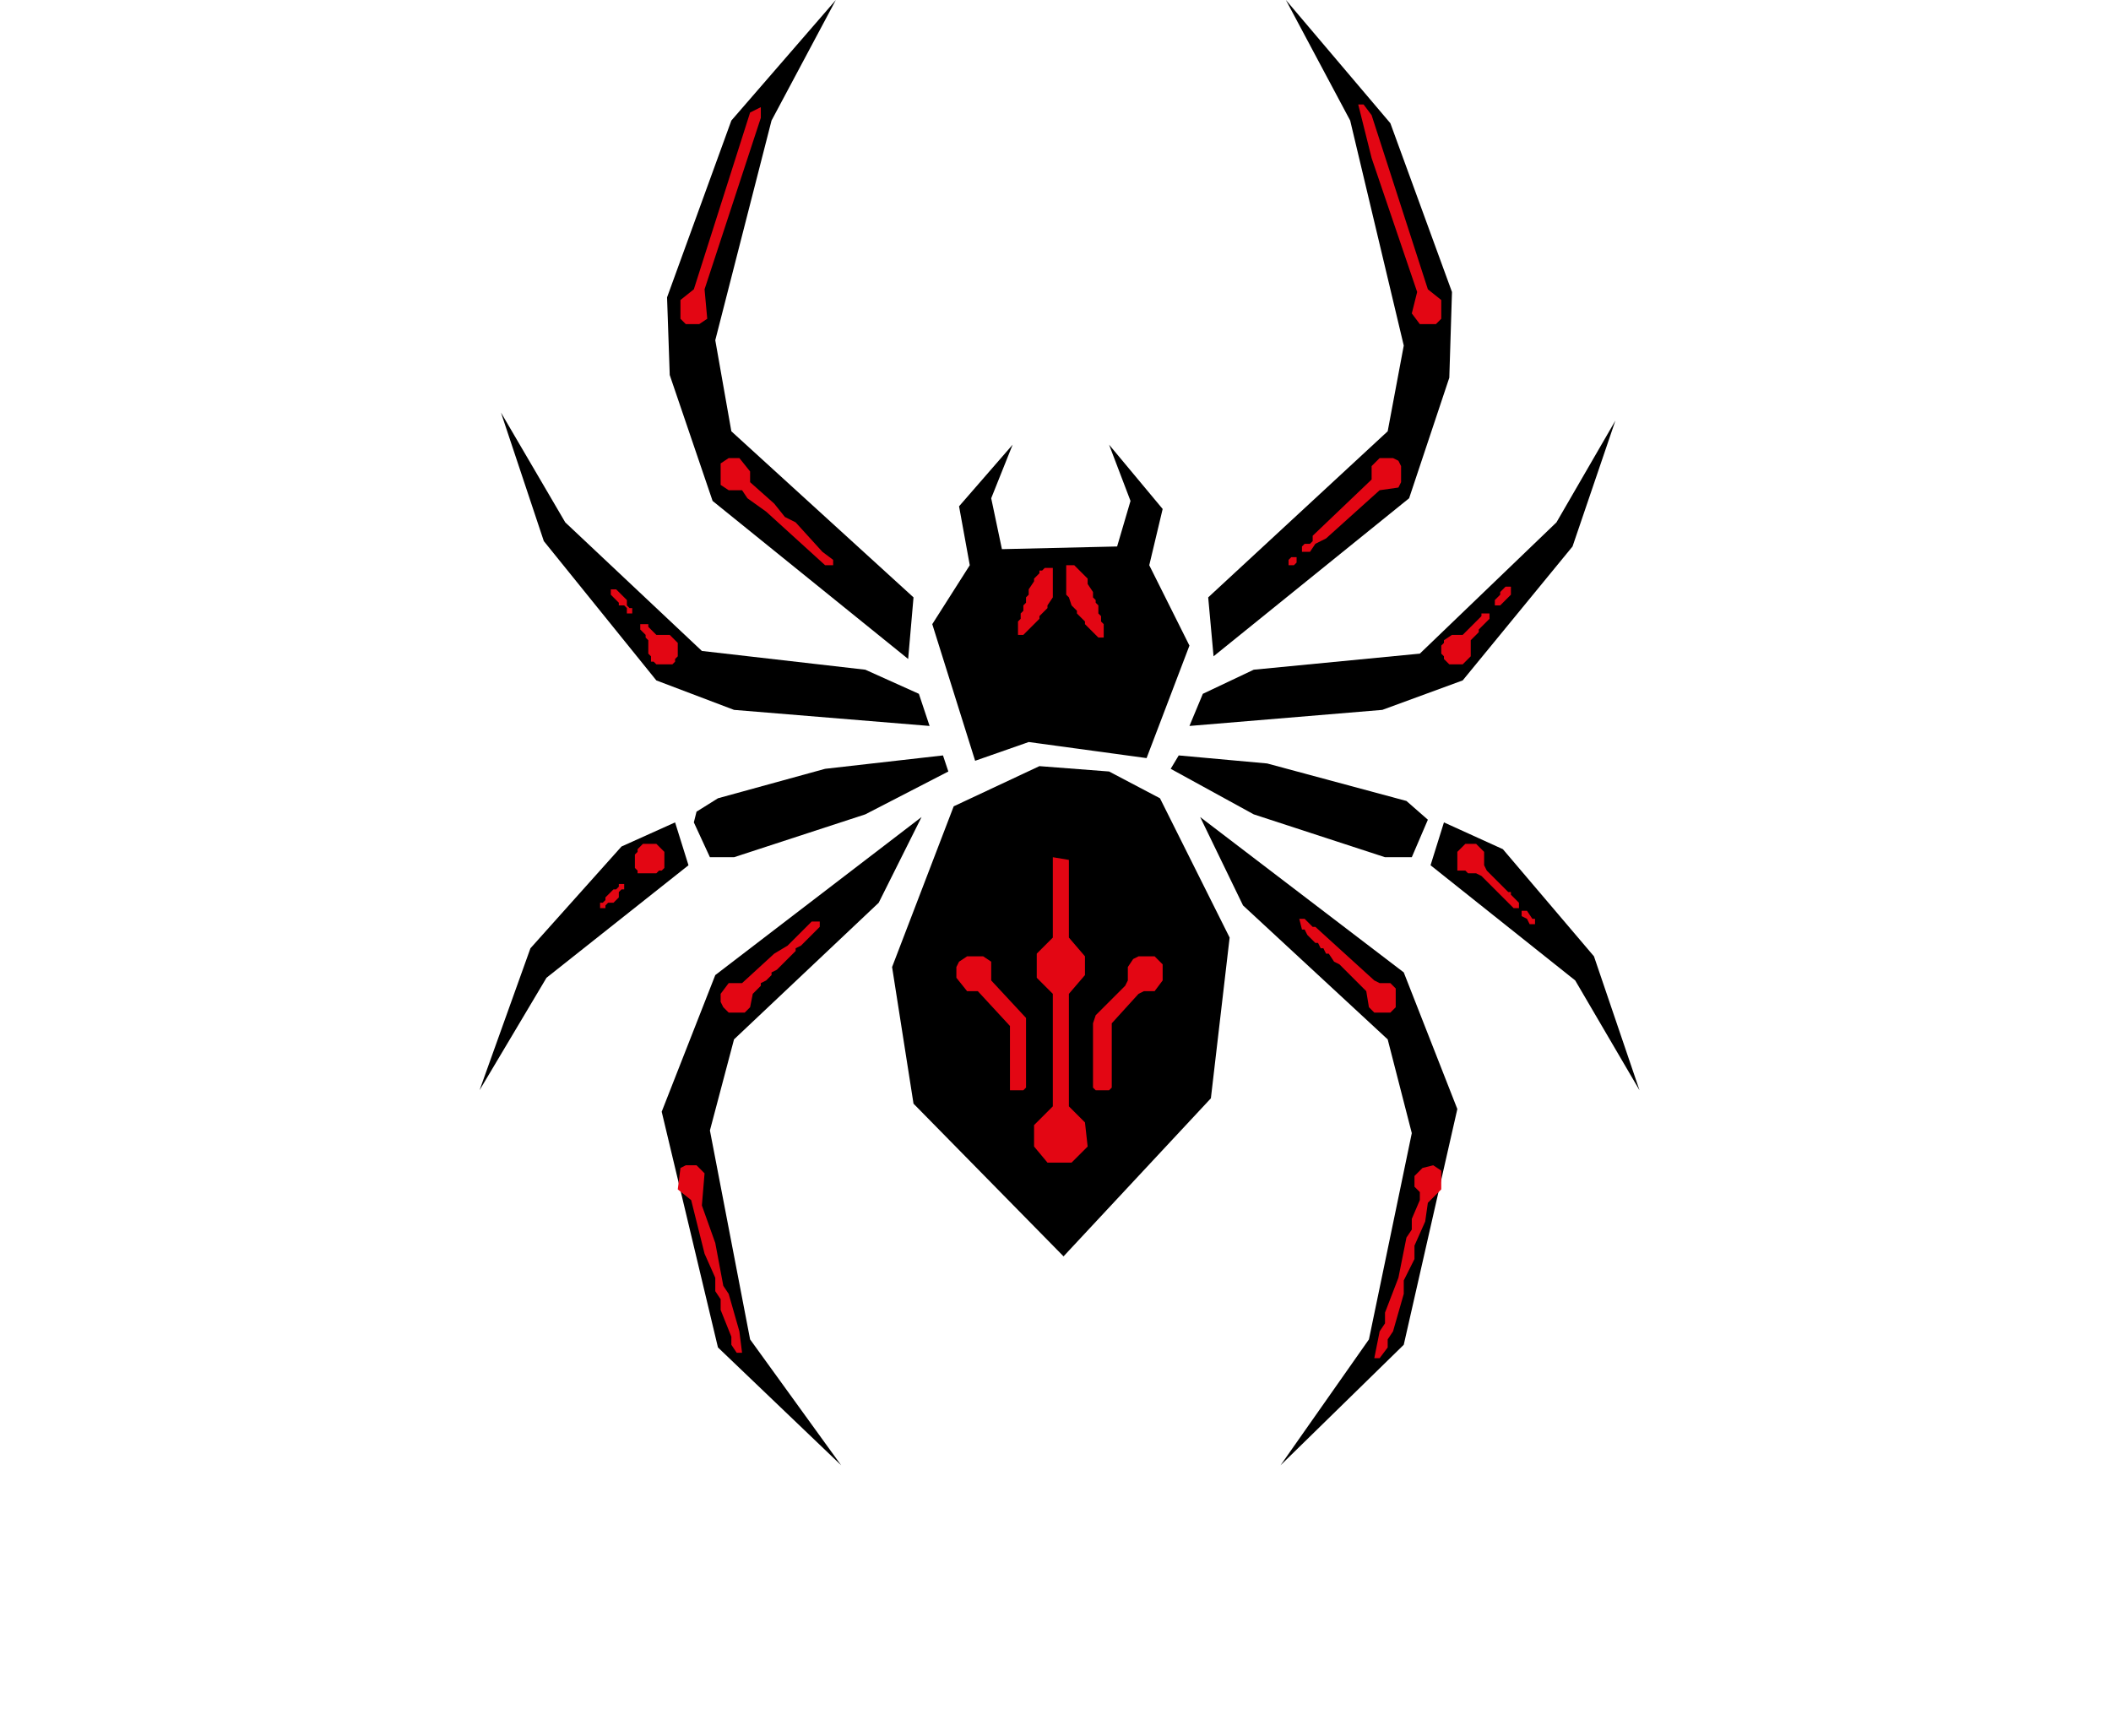
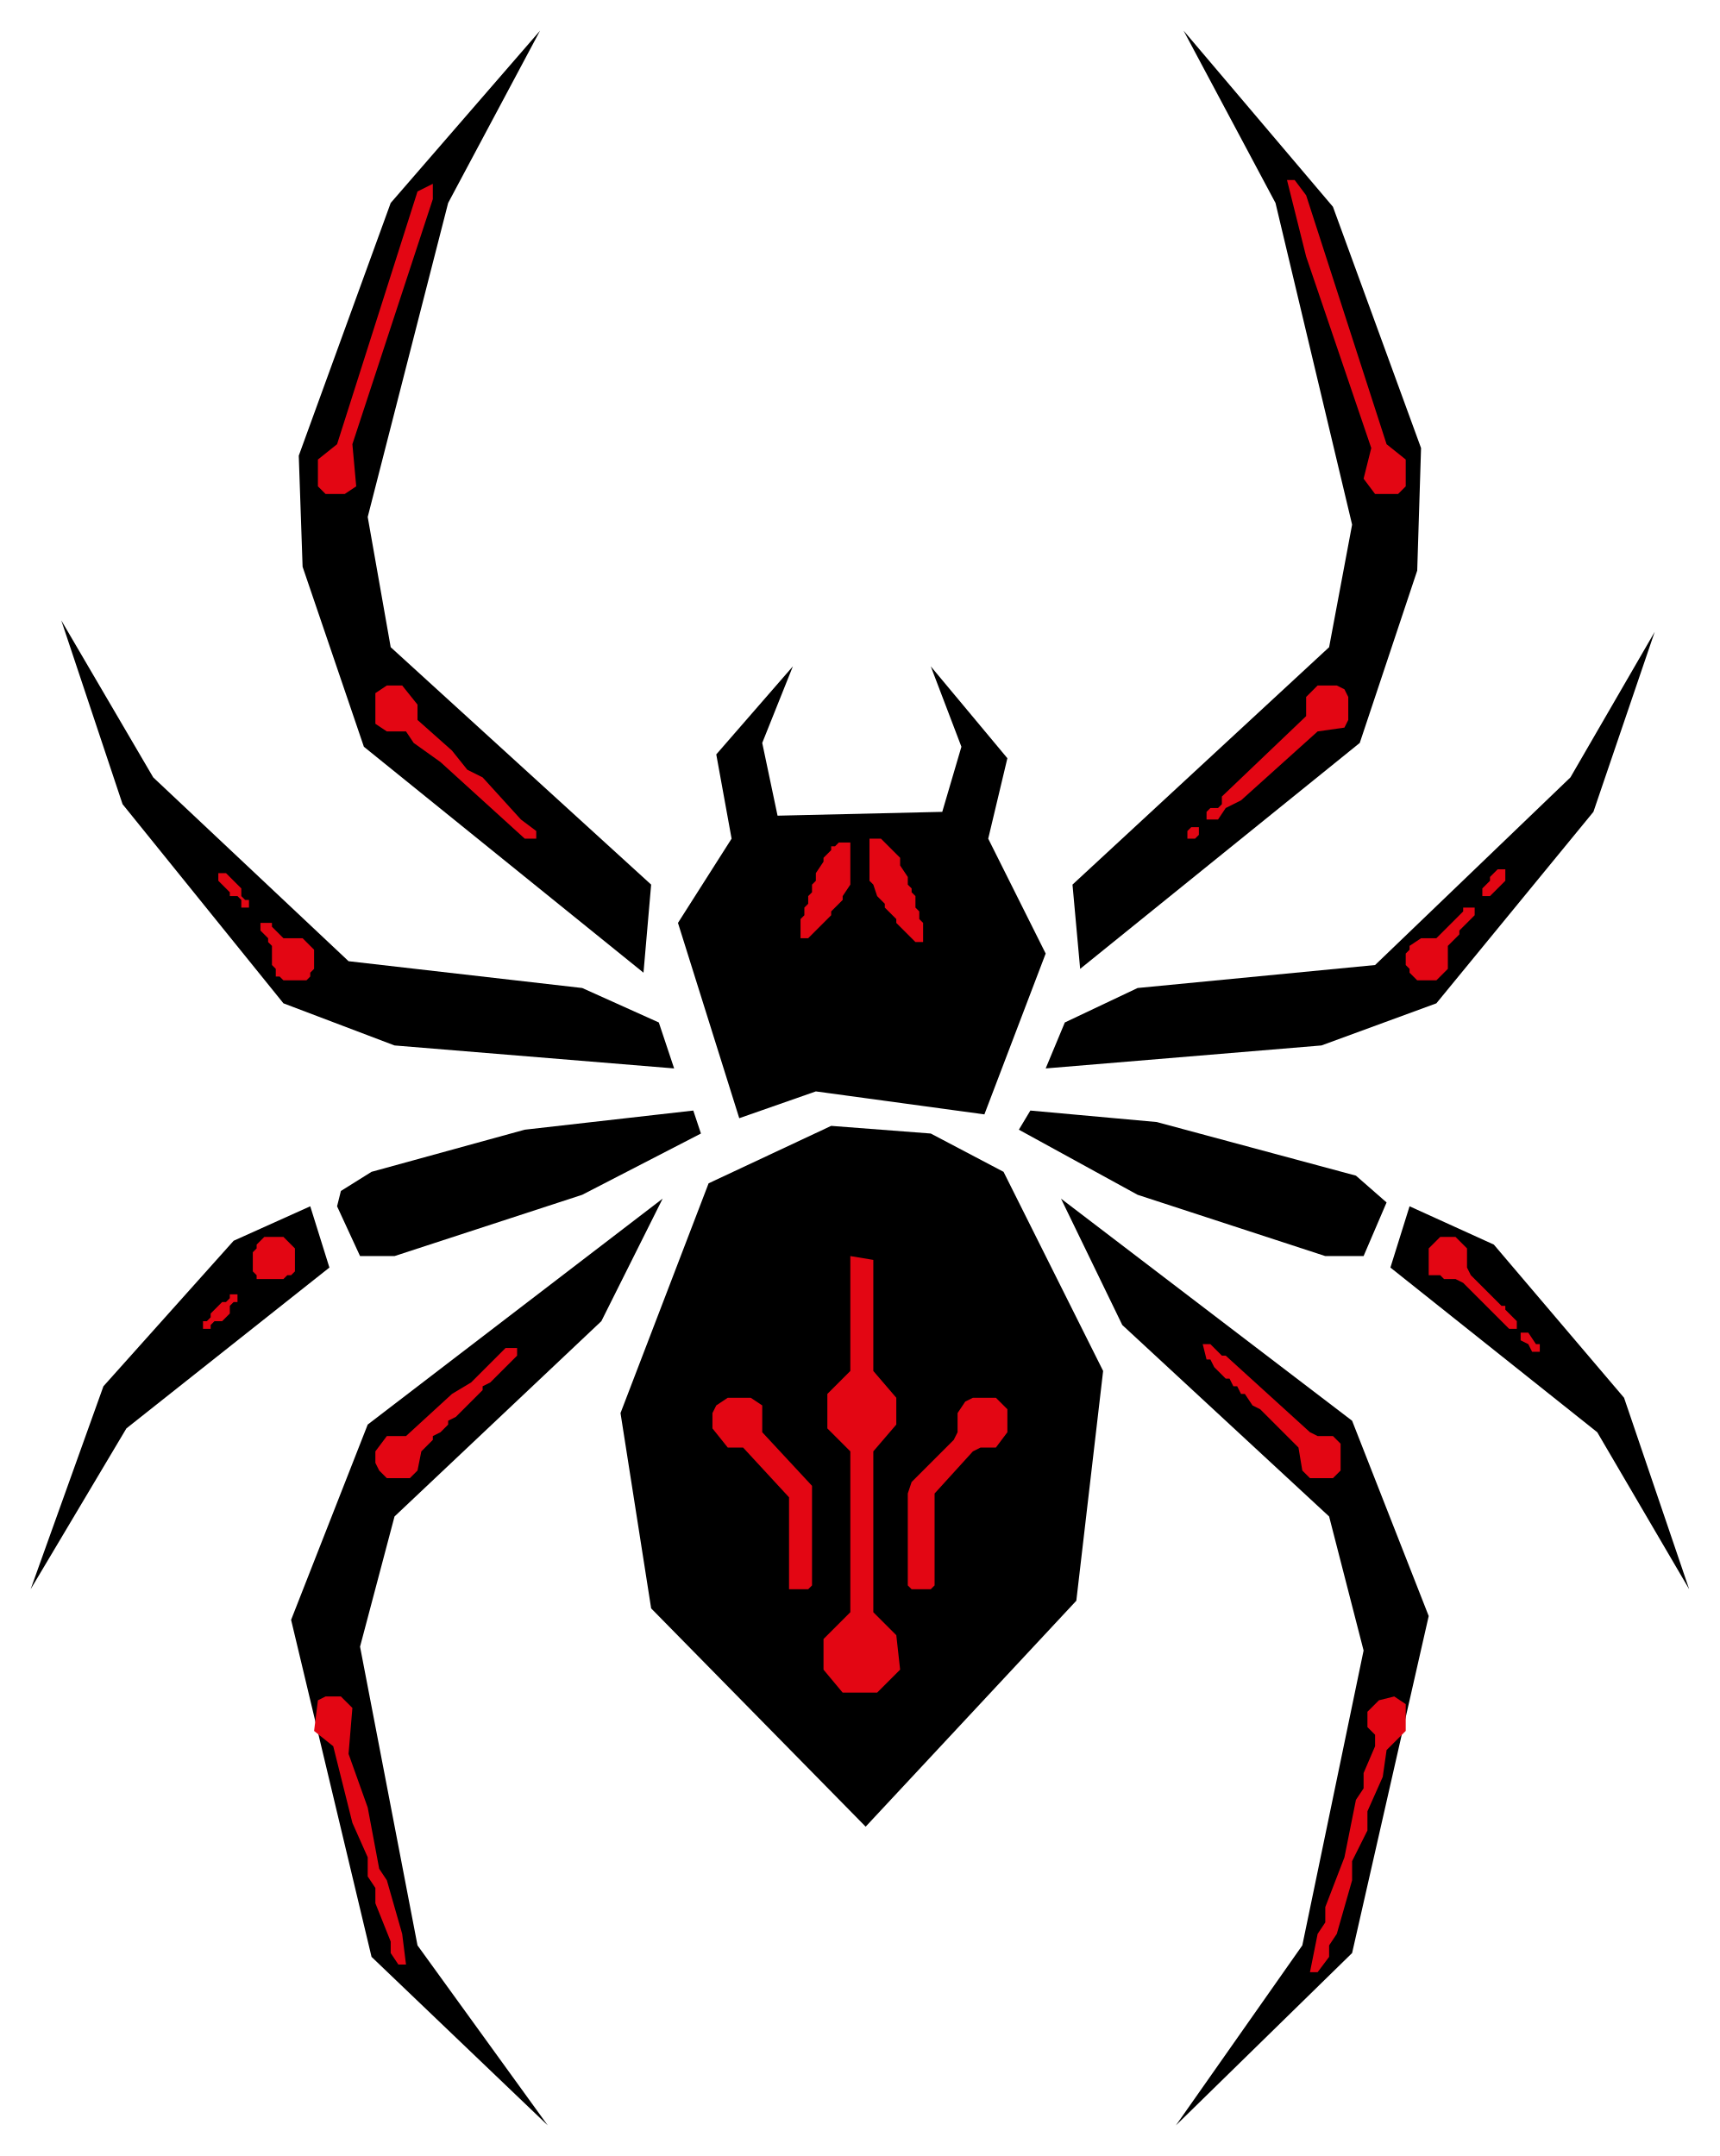
- <svg xmlns="http://www.w3.org/2000/svg" fill="none" aria-hidden="true" viewBox="0 0 197 162">
+ <svg xmlns="http://www.w3.org/2000/svg" fill="none" aria-hidden="true" viewBox="42.75 -2 112.25 140.75">
  <g fill="currentColor" class="logo-mark__body">
-     <path d="m134.75 76.75-1.25 4L147 91.5l6 10.25-4.25-12.5-8.5-10ZM63 76.75 58 79l-8.5 9.5-4.75 13.25L51 91.25l13.25-10.5Z" />
+     <path d="m134.75 76.75-1.25 4L147 91.5l6 10.25-4.25-12.5-8.5-10Zm-71.75 0L58 79l-8.5 9.5-4.75 13.25L51 91.25l13.25-10.5Z" />
    <path d="m59.75 79 .25-.25h1.25l.25.25v1l-.25.25H60l-.25-.25ZM112 76.25l4 8.25L129.5 97l2.25 8.75-4 19.25-8.25 11.75L131 125.5l5-22-5-12.75Z" />
    <path d="m127.5 91.75.25-.25h1.5l.25.25h.25l.75.75v1.25l-.75.75h-1.5l-.75-.75ZM86 76.25 66.75 91l-5 12.75 5.25 22 11.5 11L70 125l-3.75-19.5L68.5 97 82 84.25Z" />
-     <path d="M68.5 91.5H70l.25.25v2l-.75.75H68l-.75-.75V92.5l.75-.75h.25ZM97 71.5l-8 3.75-5.75 15 2 12.75 14 14.25L113 102.5l1.75-15-6.5-13-4.75-2.5Z" />
-     <path d="M102.5 94.5h1l.25.25v6.75l-.25.25h-1.25l-.25-.25V95ZM93.75 93.75h1l.25.5.75.5.25.75v5.75l-.5.5h-1l-.5-.5v-6l-.5-.25v-1ZM105.25 91.25l.25-.25h1l.25.25v1.25l-.25.25h-1l-.25-.25ZM91.5 91h1l.25.25v1.25l-.25.25h-1.25L91 92.5v-1ZM98.5 80l1.5.75v8l1.25.25-1.5 7.25.25 7.25 1.5 3.5H100l-.25-2-1.75.75v1l2.25.5-.25 1.25h-2.25l-1.25-1.25V105l1.5-1.5v-11l-1.5-3 1.5-1.75ZM109.25 71.75 117 76l12.25 4h2.5l1.5-3.5-2-1.75-13-3.5-8.25-.75ZM88 70.5l-11 1.25-10 2.75-2 1.25-.25 1 1.5 3.25h2.25l12.25-4 7.75-4ZM94.5 41.5l-5 5.75 1 5.5-3.5 5.5L91 71l5-1.75 11 1.5 4-10.5-3.75-7.5 1.25-5.25-5-6 2 5.25-1.25 4.25-10.75.25-1-4.75Z" />
-     <path d="m98 53.5.25.25v2l-.5 1-.75.75-.25.5h-1l-.25-.25V56.5l.25-.25v-.75l.25-.25v-.5l.25-.5.75-.75ZM99.75 53.25h1l.75.75.25 1 .5.75.25 1.25.25.25v1l-.25.25h-1l-1-1.25-.25-.75-.75-.75V53.5ZM150.75 39.25l-5.5 9.5L132.5 61 117 62.5l-4.75 2.25-1.25 3 18-1.5 7.5-2.75L146.75 51Z" />
+     <path d="M68.5 91.5H70l.25.25v2l-.75.75H68l-.75-.75V92.5l.75-.75h.25Zm28.5-20-8 3.75-5.75 15 2 12.75 14 14.25L113 102.5l1.75-15-6.5-13-4.75-2.5Z" />
+     <path d="M102.5 94.5h1l.25.25v6.75l-.25.25h-1.25l-.25-.25V95Zm-8.75-.75h1l.25.5.75.5.25.75v5.75l-.5.5h-1l-.5-.5v-6l-.5-.25v-1Zm11.5-2.5.25-.25h1l.25.25v1.25l-.25.25h-1l-.25-.25ZM91.5 91h1l.25.25v1.25l-.25.25h-1.25L91 92.5v-1Zm7-11 1.5.75v8l1.25.25-1.5 7.25.25 7.25 1.5 3.5H100l-.25-2-1.75.75v1l2.25.5-.25 1.25h-2.25l-1.25-1.25V105l1.5-1.5v-11l-1.5-3 1.5-1.75Zm10.75-8.25L117 76l12.25 4h2.5l1.5-3.5-2-1.75-13-3.5-8.25-.75ZM88 70.5l-11 1.25-10 2.75-2 1.25-.25 1 1.5 3.25h2.25l12.25-4 7.75-4Zm6.5-29-5 5.75 1 5.5-3.5 5.5L91 71l5-1.75 11 1.5 4-10.5-3.75-7.5 1.25-5.25-5-6 2 5.25-1.25 4.25-10.75.25-1-4.75Z" />
+     <path d="m98 53.5.25.25v2l-.5 1-.75.75-.25.5h-1l-.25-.25V56.5l.25-.25v-.75l.25-.25v-.5l.25-.5.75-.75Zm1.75-.25h1l.75.75.25 1 .5.75.25 1.25.25.25v1l-.25.25h-1l-1-1.25-.25-.75-.75-.75V53.5Zm51-14-5.5 9.5L132.5 61 117 62.5l-4.75 2.25-1.25 3 18-1.5 7.5-2.75L146.75 51Z" />
    <path d="M135.5 59.25h1.5l.25.25v1.75l-.75.75h-1.25l-.75-.75V60l.5-.5h.25ZM46.75 38.5l4 12 10.5 13 7.25 2.75 18.25 1.5-1-3-5-2.25-15.25-1.75-12.75-12Z" />
    <path d="m60.5 59.5.25-.25h1.75l.75.75v1.5l-.5.5h-1.5l-.75-.75ZM120 0l6 11.25 5 21-1.5 8-16.75 15.5.5 5.5L131.5 46.5l3.75-11.25.25-8-5.75-15.75Z" />
    <path d="M128.5 42.75h1.5l.75.75V45l-.75.75h-2l-.25-.25v-1.75l.5-.5V43ZM132.25 27h1l.25.25h.25l.75.75v1.75l-.5.5h-1.5l-.75-.75V28l.25-.25v-.5ZM78 0l-9.75 11.25-6 16.5.25 7.25 4 11.75L84.75 61.5l.5-5.75-17-15.5-1.5-8.5L72 11.25Z" />
-     <path d="M67.5 43h.25l.25-.25h1l1 1v1.75l-.25.25H68l-.25-.25h-.25L67 45v-1.25ZM64.25 27.25h1.25l.5.75v1.75l-.75.5H64l-.75-.75v-1.25Z" />
+     <path d="M67.5 43h.25l.25-.25h1l1 1v1.75l-.25.25H68l-.25-.25h-.25L67 45v-1.25Zm-3.25-15.75h1.25l.5.75v1.75l-.75.5H64l-.75-.75v-1.25Z" />
  </g>
  <g fill="#e30613" class="logo-mark__accent">
    <path d="m133.75 108.75-1 .25-.75.75v1l.5.5v.75l-.75 1.75v1l-.5.75-.75 3.75-1.25 3.25v1l-.5.75-.5 2.5h.5l.75-1V125l.5-.75 1-3.5v-1.25l1-2v-1.25l1-2.25.25-1.75 1.25-1.25v-1.75Z" />
-     <path d="M133 110.5v-.5l.25-.25h.25l.5.5-.5.5h-.25ZM64 108.75l-.5.25-.25 2 1.25 1 1.25 5 1 2.25v1.25l.5.75v1l1 2.5v.75l.5.75h.5l-.25-2-1-3.5-.5-.75-.75-4-1.25-3.5.25-3-.75-.75Z" />
-     <path d="m64 110 .25-.25h.5l.25.25v.25l-.5.5-.5-.5ZM107.75 89.25h-1.5l-.5.25-.5.75v1.25l-.25.5-2.75 2.75-.25.75v6l.25.25h1.25l.25-.25v-6l2.5-2.75.5-.25h1l.75-1V90Z" />
-     <path d="m106.5 90.75.25-.25h.25l.25.25v.5l-.25.25-.5-.5ZM90.25 89.25l-.75.5-.25.5v1l1 1.25h1l3 3.25v6h1.25l.25-.25V95l-3.25-3.5v-1.75l-.75-.5Z" />
-     <path d="m91 90.25.5.5V91l-.25.25h-.5L90.5 91v-.25ZM76.5 86h-.75l-2.25 2.25-1.25.75-3 2.75H68l-.75 1v.75l.25.5.5.5h1.5l.5-.5.25-1.25L71 92v-.25l.5-.25.5-.5v-.25l.5-.25 1.75-1.75v-.25l.5-.25 1.75-1.75ZM121.25 85.75l.25 1h.25l.25.5.75.75h.25l.25.5h.25l.25.5h.25l.5.75.5.25 2.5 2.5.25 1.5.5.5h1.5l.5-.5v-1.75l-.5-.5h-1l-.5-.25-5.5-5h-.25l-.75-.75ZM58.25 82.5h-.5v.25l-.25.25h-.25l-.75.75V84l-.25.25H56v.5h.5v-.25l.25-.25h.5l.5-.5v-.5L58 83h.25ZM98.25 80v7.5l-1.5 1.5v2.25l1.5 1.5v10.5L96.5 105v2l1.25 1.5H100l1.5-1.5-.25-2.25-1.5-1.5v-10.5l1.5-1.75v-1.75l-1.5-1.75v-7.25Z" />
-     <path d="M98.75 105h.5l.75.75v.75l-.5.5h-.75l-.25-.25h-.25l-.25-.25v-.75ZM98.75 89l.25.25h.25l.75.75v.25l-1 1h-.25L98.5 91v-.25l-.5-.5V90l.25-.25v-.25ZM136.75 78.75l-.75.75v1.75h.75l.25.25h.75l.5.25 3 3h.5l.25.25v.5l.5.25.25.5h.5v-.5H143l-.5-.75h-.5l-.25-.25v-.5l-.75-.75v-.25h-.25l-2-2-.25-.5V79.5l-.75-.75Z" />
-     <path d="m137.25 79.75.5.5-.5.5H137l-.25-.25v-.25ZM60 78.75l-.5.5v.25l-.25.25V81l.25.25v.25h1.75l.25-.25h.25L62 81v-1.5l-.75-.75ZM59.75 58.25v.5l.5.5v.25l.25.25V61l.25.25v.5H61l.25.25h1.5l.25-.25v-.25l.25-.25V60l-.75-.75h-1.25l-.75-.75v-.25ZM139 57.25h-.75v.25l-1.75 1.75h-1l-.75.5V60l-.25.25V61l.25.25v.25l.5.5h1.25l.75-.75v-1.5L138 59v-.25l1-1ZM57 55v.5l.75.75v.25h.5l.25.25v.5h.5v-.5h-.25l-.25-.25V56l-1-1ZM141 54.75h-.5l-.5.5v.25l-.5.5v.5h.5l1-1ZM98.25 53h-.75l-.25.25H97v.25l-.5.5v.25L96 55v.5l-.25.25v.5l-.25.25v.5l-.25.25v.5L95 58v1.25h.5l1.5-1.5v-.25l.75-.75v-.25l.5-.75ZM99.5 52.75v2.75l.25.25.25.75.5.5v.25l.75.75v.25l1.25 1.25h.5v-1.25l-.25-.25v-.5l-.25-.25v-.75l-.25-.25V56l-.25-.25v-.5l-.5-.75V54l-1.25-1.25ZM121 52h-.5l-.25.25v.5h.5l.25-.25ZM130.5 43l-.5-.25h-1.25l-.75.75v1.25L122.5 50v.5l-.25.25h-.5l-.25.25v.5h.75l.5-.75 1-.5 5-4.5 1.75-.25.25-.5v-1.5ZM67.25 43.25v2l.75.5h1.25l.5.75 1.75 1.25 5.5 5h.75v-.5l-1-.75-2.5-2.75-1-.5-1-1.25L70 45v-1l-1-1.25h-1ZM71 10l-1 .5L64.75 27l-1.25 1v1.75l.5.5h1.25l.75-.5-.25-2.75L71 11ZM126.75 9.75l1.25 5 4.25 12.5-.5 2 .75 1h1.5l.5-.5V28l-1.25-1L128 10.75l-.75-1Z" />
+     <path d="M133 110.5v-.5l.25-.25h.25l.5.5-.5.5h-.25Zm-69-1.75-.5.25-.25 2 1.25 1 1.25 5 1 2.25v1.25l.5.75v1l1 2.5v.75l.5.75h.5l-.25-2-1-3.5-.5-.75-.75-4-1.25-3.5.25-3-.75-.75Z" />
+     <path d="m64 110 .25-.25h.5l.25.25v.25l-.5.5-.5-.5Zm43.75-20.75h-1.5l-.5.25-.5.75v1.25l-.25.5-2.75 2.75-.25.75v6l.25.25h1.25l.25-.25v-6l2.5-2.75.5-.25h1l.75-1V90Z" />
+     <path d="m106.5 90.75.25-.25h.25l.25.25v.5l-.25.25-.5-.5Zm-16.25-1.5-.75.5-.25.5v1l1 1.25h1l3 3.25v6h1.25l.25-.25V95l-3.25-3.5v-1.75l-.75-.5Z" />
+     <path d="m91 90.25.5.5V91l-.25.25h-.5L90.5 91v-.25ZM76.5 86h-.75l-2.25 2.25-1.25.75-3 2.75H68l-.75 1v.75l.25.5.5.5h1.5l.5-.5.25-1.25L71 92v-.25l.5-.25.5-.5v-.25l.5-.25 1.75-1.75v-.25l.5-.25 1.75-1.75Zm44.75-.25.25 1h.25l.25.5.75.75h.25l.25.5h.25l.25.5h.25l.5.75.5.25 2.5 2.5.25 1.5.5.5h1.5l.5-.5v-1.75l-.5-.5h-1l-.5-.25-5.5-5h-.25l-.75-.75Zm-63-3.25h-.5v.25l-.25.25h-.25l-.75.75V84l-.25.25H56v.5h.5v-.25l.25-.25h.5l.5-.5v-.5L58 83h.25Zm40-2.5v7.5l-1.5 1.5v2.25l1.5 1.5v10.5L96.5 105v2l1.25 1.5H100l1.5-1.5-.25-2.25-1.5-1.5v-10.5l1.5-1.75v-1.75l-1.5-1.75v-7.25Z" />
+     <path d="M98.75 105h.5l.75.75v.75l-.5.5h-.75l-.25-.25h-.25l-.25-.25v-.75Zm0-16 .25.25h.25l.75.75v.25l-1 1h-.25L98.5 91v-.25l-.5-.5V90l.25-.25v-.25Zm38-10.25-.75.75v1.75h.75l.25.25h.75l.5.25 3 3h.5l.25.25v.5l.5.25.25.5h.5v-.5H143l-.5-.75h-.5l-.25-.25v-.5l-.75-.75v-.25h-.25l-2-2-.25-.5V79.5l-.75-.75Z" />
+     <path d="m137.25 79.75.5.5-.5.5H137l-.25-.25v-.25Zm-77.25-1-.5.5v.25l-.25.25V81l.25.25v.25h1.75l.25-.25h.25L62 81v-1.5l-.75-.75Zm-.25-20.5v.5l.5.5v.25l.25.25V61l.25.25v.5H61l.25.25h1.5l.25-.25v-.25l.25-.25V60l-.75-.75h-1.25l-.75-.75v-.25Zm79.25-1h-.75v.25l-1.75 1.75h-1l-.75.5V60l-.25.25V61l.25.25v.25l.5.5h1.25l.75-.75v-1.5L138 59v-.25l1-1ZM57 55v.5l.75.75v.25h.5l.25.25v.5h.5v-.5h-.25l-.25-.25V56l-1-1Zm84-.25h-.5l-.5.5v.25l-.5.5v.5h.5l1-1ZM98.25 53h-.75l-.25.25H97v.25l-.5.5v.25L96 55v.5l-.25.25v.5l-.25.25v.5l-.25.25v.5L95 58v1.25h.5l1.5-1.5v-.25l.75-.75v-.25l.5-.75Zm1.25-.25v2.75l.25.25.25.75.5.5v.25l.75.75v.25l1.25 1.25h.5v-1.25l-.25-.25v-.5l-.25-.25v-.75l-.25-.25V56l-.25-.25v-.5l-.5-.75V54l-1.25-1.25ZM121 52h-.5l-.25.25v.5h.5l.25-.25Zm9.5-9-.5-.25h-1.25l-.75.75v1.25L122.5 50v.5l-.25.25h-.5l-.25.25v.5h.75l.5-.75 1-.5 5-4.5 1.75-.25.25-.5v-1.5Zm-63.25.25v2l.75.5h1.25l.5.75 1.75 1.25 5.5 5h.75v-.5l-1-.75-2.5-2.75-1-.5-1-1.25L70 45v-1l-1-1.25h-1ZM71 10l-1 .5L64.75 27l-1.25 1v1.75l.5.5h1.25l.75-.5-.25-2.75L71 11Zm55.75-.25 1.25 5 4.25 12.5-.5 2 .75 1h1.5l.5-.5V28l-1.25-1L128 10.75l-.75-1Z" />
  </g>
</svg>
